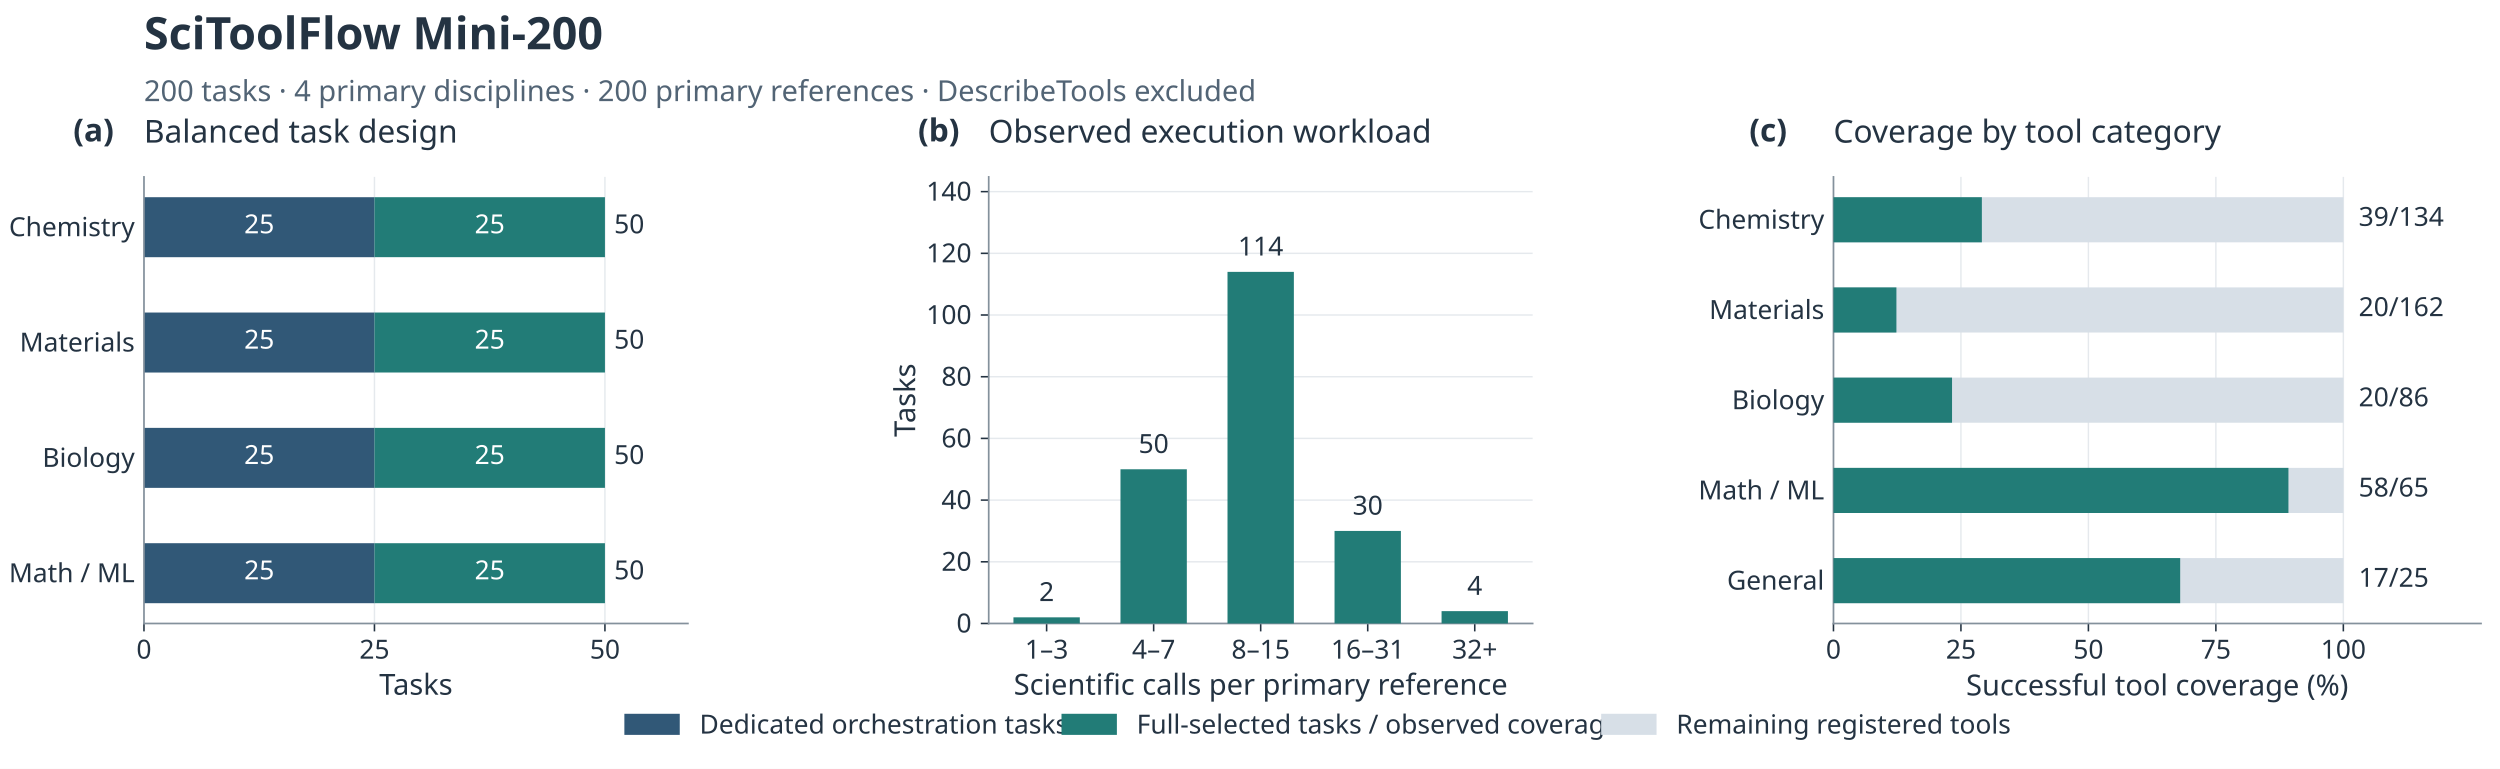
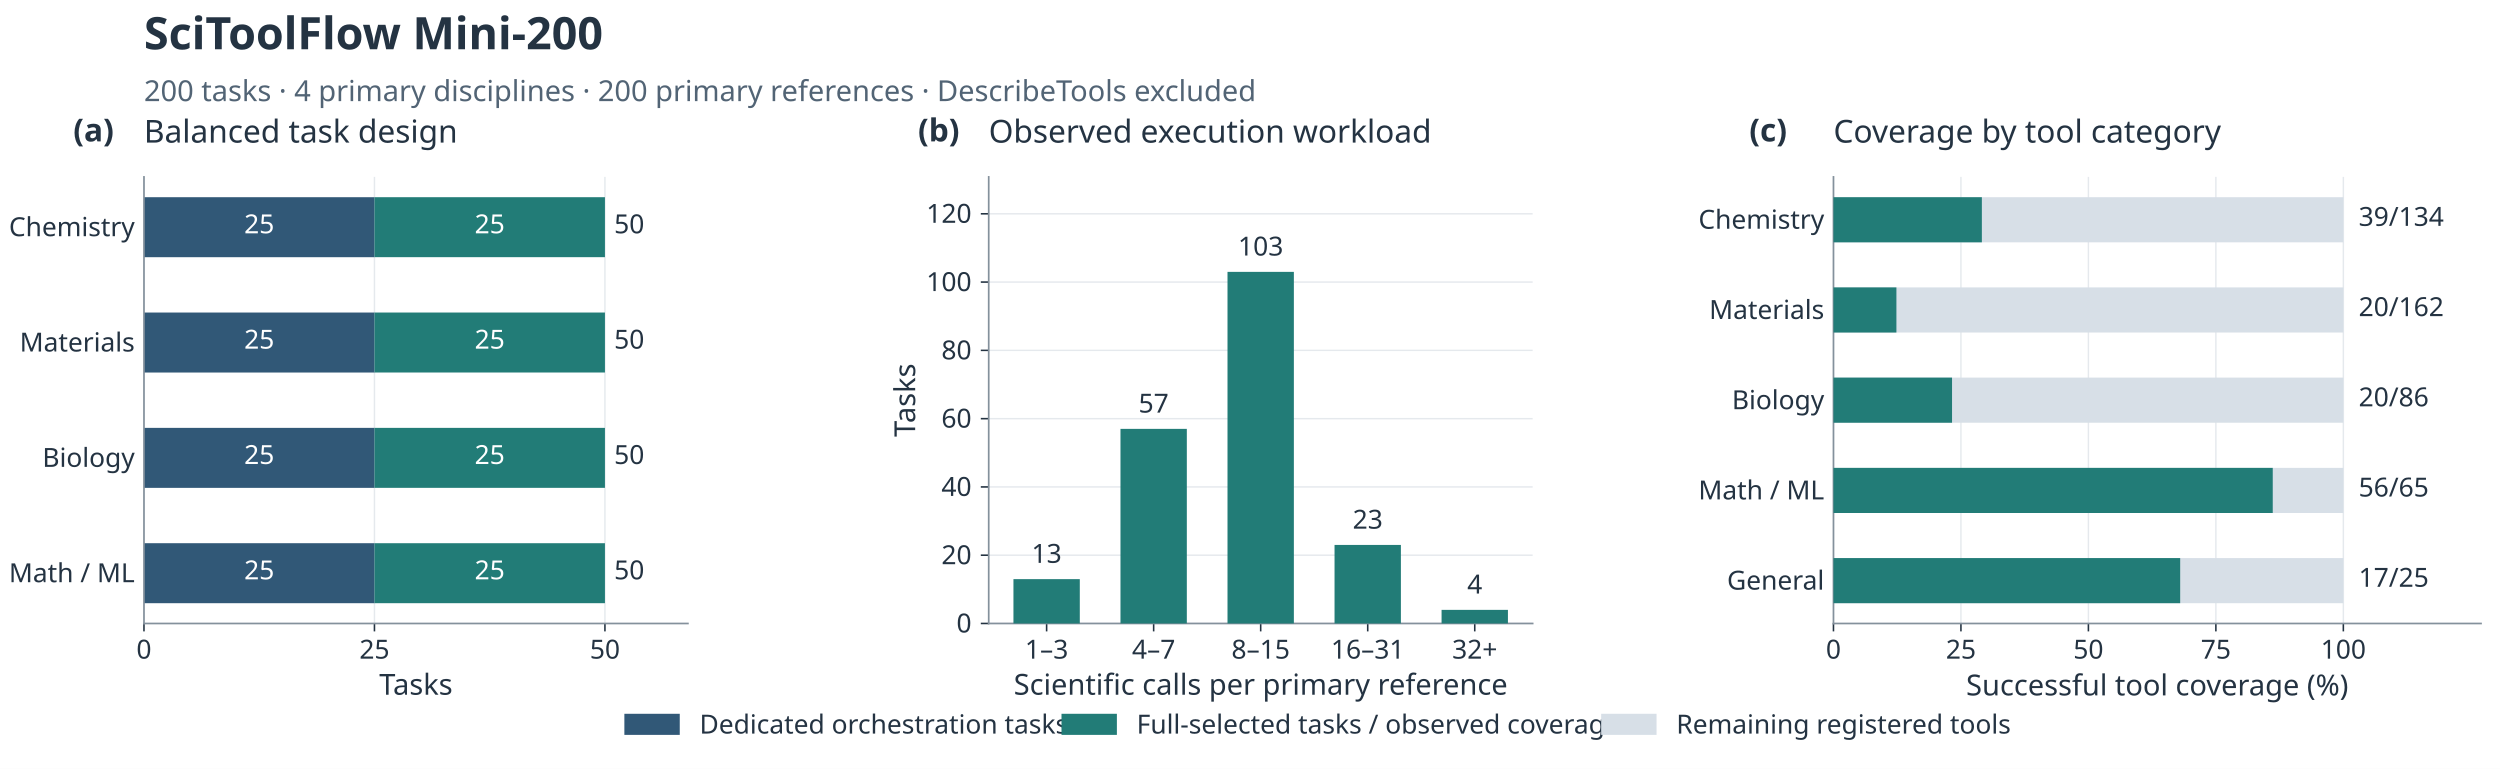
<svg xmlns="http://www.w3.org/2000/svg" xmlns:xlink="http://www.w3.org/1999/xlink" width="947.967pt" height="291.539pt" viewBox="0 0 947.967 291.539" version="1.1">
  <defs>
    <style type="text/css">*{stroke-linejoin: round; stroke-linecap: butt}</style>
  </defs>
  <g id="figure_1">
    <g id="patch_1">
      <path d="M 0 291.539 L 947.967 291.539 L 947.967 0 L 0 0 z " style="fill: #ffffff" />
    </g>
    <g id="axes_1">
      <g id="patch_2">
        <path d="M 54.591 236.419 L 260.846 236.419 L 260.846 67.075 L 54.591 67.075 z " style="fill: #ffffff" />
      </g>
      <g id="matplotlib.axis_1">
        <g id="xtick_1">
          <g id="line2d_1">
            <path d="M 54.591 236.419 L 54.591 67.075 " clip-path="url(#pf8e9a7bc1f)" style="fill: none; stroke: #e5e9ed; stroke-width: 0.55; stroke-linecap: square" />
          </g>
          <g id="line2d_2">
            <defs>
              <path id="maa1cced6ff" d="M 0 0 L 0 3 " style="stroke: #243342; stroke-width: 0.6" />
            </defs>
            <g>
              <use xlink:href="#maa1cced6ff" x="54.591" y="236.419" style="fill: #243342; stroke: #243342; stroke-width: 0.6" />
            </g>
          </g>
          <g id="text_1">
            <text style="fill: #243342; font: 10px 'STIXGeneral'; text-anchor: middle" x="54.591" y="249.749" transform="rotate(-0 54.59063 249.7486)">0</text>
          </g>
        </g>
        <g id="xtick_2">
          <g id="line2d_3">
            <path d="M 141.987 236.419 L 141.987 67.075 " clip-path="url(#pf8e9a7bc1f)" style="fill: none; stroke: #e5e9ed; stroke-width: 0.55; stroke-linecap: square" />
          </g>
          <g id="line2d_4">
            <g>
              <use xlink:href="#maa1cced6ff" x="141.987" y="236.419" style="fill: #243342; stroke: #243342; stroke-width: 0.6" />
            </g>
          </g>
          <g id="text_2">
            <text style="fill: #243342; font: 10px 'STIXGeneral'; text-anchor: middle" x="141.987" y="249.749" transform="rotate(-0 141.9868 249.7486)">25</text>
          </g>
        </g>
        <g id="xtick_3">
          <g id="line2d_5">
            <path d="M 229.383 236.419 L 229.383 67.075 " clip-path="url(#pf8e9a7bc1f)" style="fill: none; stroke: #e5e9ed; stroke-width: 0.55; stroke-linecap: square" />
          </g>
          <g id="line2d_6">
            <g>
              <use xlink:href="#maa1cced6ff" x="229.383" y="236.419" style="fill: #243342; stroke: #243342; stroke-width: 0.6" />
            </g>
          </g>
          <g id="text_3">
            <text style="fill: #243342; font: 10px 'STIXGeneral'; text-anchor: middle" x="229.383" y="249.749" transform="rotate(-0 229.3829 249.7486)">50</text>
          </g>
        </g>
        <g id="text_4">
          <text style="fill: #243342; font: 11px 'STIXGeneral'; text-anchor: middle" x="157.718" y="263.432" transform="rotate(-0 157.7181 263.4316)">Tasks</text>
        </g>
      </g>
      <g id="matplotlib.axis_2">
        <g id="ytick_1">
          <g id="line2d_7" />
          <g id="text_5">
            <text style="fill: #243342; font: 10px 'STIXGeneral'; text-anchor: end" x="51.091" y="89.558" transform="rotate(-0 51.09063 89.55848)">Chemistry</text>
          </g>
        </g>
        <g id="ytick_2">
          <g id="line2d_8" />
          <g id="text_6">
            <text style="fill: #243342; font: 10px 'STIXGeneral'; text-anchor: end" x="51.091" y="133.294" transform="rotate(-0 51.09063 133.294)">Materials</text>
          </g>
        </g>
        <g id="ytick_3">
          <g id="line2d_9" />
          <g id="text_7">
            <text style="fill: #243342; font: 10px 'STIXGeneral'; text-anchor: end" x="51.091" y="177.03" transform="rotate(-0 51.09063 177.0296)">Biology</text>
          </g>
        </g>
        <g id="ytick_4">
          <g id="line2d_10" />
          <g id="text_8">
            <text style="fill: #243342; font: 10px 'STIXGeneral'; text-anchor: end" x="51.091" y="220.765" transform="rotate(-0 51.09063 220.7651)">Math / ML</text>
          </g>
        </g>
      </g>
      <g id="patch_3">
        <path d="M 54.591 74.772 L 141.987 74.772 L 141.987 97.515 L 54.591 97.515 z " clip-path="url(#pf8e9a7bc1f)" style="fill: #315877" />
      </g>
      <g id="patch_4">
        <path d="M 54.591 118.508 L 141.987 118.508 L 141.987 141.25 L 54.591 141.25 z " clip-path="url(#pf8e9a7bc1f)" style="fill: #315877" />
      </g>
      <g id="patch_5">
        <path d="M 54.591 162.243 L 141.987 162.243 L 141.987 184.986 L 54.591 184.986 z " clip-path="url(#pf8e9a7bc1f)" style="fill: #315877" />
      </g>
      <g id="patch_6">
        <path d="M 54.591 205.979 L 141.987 205.979 L 141.987 228.721 L 54.591 228.721 z " clip-path="url(#pf8e9a7bc1f)" style="fill: #315877" />
      </g>
      <g id="patch_7">
        <path d="M 141.987 74.772 L 229.383 74.772 L 229.383 97.515 L 141.987 97.515 z " clip-path="url(#pf8e9a7bc1f)" style="fill: #227c77" />
      </g>
      <g id="patch_8">
        <path d="M 141.987 118.508 L 229.383 118.508 L 229.383 141.25 L 141.987 141.25 z " clip-path="url(#pf8e9a7bc1f)" style="fill: #227c77" />
      </g>
      <g id="patch_9">
        <path d="M 141.987 162.243 L 229.383 162.243 L 229.383 184.986 L 141.987 184.986 z " clip-path="url(#pf8e9a7bc1f)" style="fill: #227c77" />
      </g>
      <g id="patch_10">
        <path d="M 141.987 205.979 L 229.383 205.979 L 229.383 228.721 L 141.987 228.721 z " clip-path="url(#pf8e9a7bc1f)" style="fill: #227c77" />
      </g>
      <g id="patch_11">
        <path d="M 54.591 236.419 L 54.591 67.075 " style="fill: none; stroke: #84919c; stroke-width: 0.65; stroke-linejoin: miter; stroke-linecap: square" />
      </g>
      <g id="patch_12">
        <path d="M 54.591 236.419 L 260.846 236.419 " style="fill: none; stroke: #84919c; stroke-width: 0.65; stroke-linejoin: miter; stroke-linecap: square" />
      </g>
      <g id="text_9">
        <text style="fill: #ffffff; font: 10px 'STIXGeneral'; text-anchor: middle" x="98.289" y="88.473" transform="rotate(-0 98.28871 88.47332)">25</text>
      </g>
      <g id="text_10">
        <text style="fill: #ffffff; font: 10px 'STIXGeneral'; text-anchor: middle" x="185.685" y="88.473" transform="rotate(-0 185.6849 88.47332)">25</text>
      </g>
      <g id="text_11">
        <text style="fill: #243342; font: 10px 'STIXGeneral'; text-anchor: start" x="232.879" y="88.473" transform="rotate(-0 232.8788 88.47332)">50</text>
      </g>
      <g id="text_12">
        <text style="fill: #ffffff; font: 10px 'STIXGeneral'; text-anchor: middle" x="98.289" y="132.209" transform="rotate(-0 98.28871 132.2089)">25</text>
      </g>
      <g id="text_13">
        <text style="fill: #ffffff; font: 10px 'STIXGeneral'; text-anchor: middle" x="185.685" y="132.209" transform="rotate(-0 185.6849 132.2089)">25</text>
      </g>
      <g id="text_14">
        <text style="fill: #243342; font: 10px 'STIXGeneral'; text-anchor: start" x="232.879" y="132.209" transform="rotate(-0 232.8788 132.2089)">50</text>
      </g>
      <g id="text_15">
        <text style="fill: #ffffff; font: 10px 'STIXGeneral'; text-anchor: middle" x="98.289" y="175.944" transform="rotate(-0 98.28871 175.9444)">25</text>
      </g>
      <g id="text_16">
        <text style="fill: #ffffff; font: 10px 'STIXGeneral'; text-anchor: middle" x="185.685" y="175.944" transform="rotate(-0 185.6849 175.9444)">25</text>
      </g>
      <g id="text_17">
        <text style="fill: #243342; font: 10px 'STIXGeneral'; text-anchor: start" x="232.879" y="175.944" transform="rotate(-0 232.8788 175.9444)">50</text>
      </g>
      <g id="text_18">
        <text style="fill: #ffffff; font: 10px 'STIXGeneral'; text-anchor: middle" x="98.289" y="219.68" transform="rotate(-0 98.28871 219.6799)">25</text>
      </g>
      <g id="text_19">
        <text style="fill: #ffffff; font: 10px 'STIXGeneral'; text-anchor: middle" x="185.685" y="219.68" transform="rotate(-0 185.6849 219.6799)">25</text>
      </g>
      <g id="text_20">
        <text style="fill: #243342; font: 10px 'STIXGeneral'; text-anchor: start" x="232.879" y="219.68" transform="rotate(-0 232.8788 219.6799)">50</text>
      </g>
      <g id="text_21">
        <text style="fill: #243342; font: 700 12px 'STIXGeneral'; text-anchor: start" x="27.777" y="53.608" transform="rotate(-0 27.77748 53.60758)">(a)</text>
      </g>
      <g id="text_22">
        <text style="fill: #243342; font: 12px 'STIXGeneral'; text-anchor: start" x="54.591" y="54.075" transform="rotate(-0 54.59063 54.07494)">Balanced task design</text>
      </g>
    </g>
    <g id="axes_2">
      <g id="patch_13">
        <path d="M 374.908 236.419 L 581.163 236.419 L 581.163 67.075 L 374.908 67.075 z " style="fill: #ffffff" />
      </g>
      <g id="matplotlib.axis_3">
        <g id="xtick_4">
          <g id="line2d_11">
            <g>
              <use xlink:href="#maa1cced6ff" x="396.865" y="236.419" style="fill: #243342; stroke: #243342; stroke-width: 0.6" />
            </g>
          </g>
          <g id="text_23">
            <text style="fill: #243342; font: 10px 'STIXGeneral'; text-anchor: middle" x="396.865" y="249.749" transform="rotate(-0 396.8645 249.7486)">1–3</text>
          </g>
        </g>
        <g id="xtick_5">
          <g id="line2d_12">
            <g>
              <use xlink:href="#maa1cced6ff" x="437.45" y="236.419" style="fill: #243342; stroke: #243342; stroke-width: 0.6" />
            </g>
          </g>
          <g id="text_24">
            <text style="fill: #243342; font: 10px 'STIXGeneral'; text-anchor: middle" x="437.45" y="249.749" transform="rotate(-0 437.4499 249.7486)">4–7</text>
          </g>
        </g>
        <g id="xtick_6">
          <g id="line2d_13">
            <g>
              <use xlink:href="#maa1cced6ff" x="478.035" y="236.419" style="fill: #243342; stroke: #243342; stroke-width: 0.6" />
            </g>
          </g>
          <g id="text_25">
            <text style="fill: #243342; font: 10px 'STIXGeneral'; text-anchor: middle" x="478.035" y="249.749" transform="rotate(-0 478.0353 249.7486)">8–15</text>
          </g>
        </g>
        <g id="xtick_7">
          <g id="line2d_14">
            <g>
              <use xlink:href="#maa1cced6ff" x="518.621" y="236.419" style="fill: #243342; stroke: #243342; stroke-width: 0.6" />
            </g>
          </g>
          <g id="text_26">
            <text style="fill: #243342; font: 10px 'STIXGeneral'; text-anchor: middle" x="518.621" y="249.749" transform="rotate(-0 518.6207 249.7486)">16–31</text>
          </g>
        </g>
        <g id="xtick_8">
          <g id="line2d_15">
            <g>
              <use xlink:href="#maa1cced6ff" x="559.206" y="236.419" style="fill: #243342; stroke: #243342; stroke-width: 0.6" />
            </g>
          </g>
          <g id="text_27">
            <text style="fill: #243342; font: 10px 'STIXGeneral'; text-anchor: middle" x="559.206" y="249.749" transform="rotate(-0 559.2061 249.7486)">32+</text>
          </g>
        </g>
        <g id="text_28">
          <text style="fill: #243342; font: 11px 'STIXGeneral'; text-anchor: middle" x="478.035" y="263.432" transform="rotate(-0 478.0353 263.4316)">Scientific calls per primary reference</text>
        </g>
      </g>
      <g id="matplotlib.axis_4">
        <g id="ytick_5">
          <g id="line2d_16">
            <path d="M 374.908 236.419 L 581.163 236.419 " clip-path="url(#pe1d15a975b)" style="fill: none; stroke: #e5e9ed; stroke-width: 0.55; stroke-linecap: square" />
          </g>
          <g id="line2d_17">
            <defs>
              <path id="m347c99c4ff" d="M 0 0 L -3 0 " style="stroke: #243342; stroke-width: 0.6" />
            </defs>
            <g>
              <use xlink:href="#m347c99c4ff" x="374.908" y="236.419" style="fill: #243342; stroke: #243342; stroke-width: 0.6" />
            </g>
          </g>
          <g id="text_29">
            <text style="fill: #243342; font: 10px 'STIXGeneral'; text-anchor: end" x="368.408" y="239.834" transform="rotate(-0 368.4078 239.8338)">0</text>
          </g>
        </g>
        <g id="ytick_6">
          <g id="line2d_18">
-             <path d="M 374.908 213.026 L 581.163 213.026 " clip-path="url(#pe1d15a975b)" style="fill: none; stroke: #e5e9ed; stroke-width: 0.55; stroke-linecap: square" />
+             <path d="M 374.908 210.527 L 581.163 210.527 " clip-path="url(#pe1d15a975b)" style="fill: none; stroke: #e5e9ed; stroke-width: 0.55; stroke-linecap: square" />
          </g>
          <g id="line2d_19">
            <g>
-               <use xlink:href="#m347c99c4ff" x="374.908" y="213.026" style="fill: #243342; stroke: #243342; stroke-width: 0.6" />
+               <use xlink:href="#m347c99c4ff" x="374.908" y="210.527" style="fill: #243342; stroke: #243342; stroke-width: 0.6" />
            </g>
          </g>
          <g id="text_30">
-             <text style="fill: #243342; font: 10px 'STIXGeneral'; text-anchor: end" x="368.408" y="216.44" transform="rotate(-0 368.4078 216.4405)">20</text>
+             <text style="fill: #243342; font: 10px 'STIXGeneral'; text-anchor: end" x="368.408" y="213.942" transform="rotate(-0 368.4078 213.9422)">20</text>
          </g>
        </g>
        <g id="ytick_7">
          <g id="line2d_20">
-             <path d="M 374.908 189.632 L 581.163 189.632 " clip-path="url(#pe1d15a975b)" style="fill: none; stroke: #e5e9ed; stroke-width: 0.55; stroke-linecap: square" />
+             <path d="M 374.908 184.636 L 581.163 184.636 " clip-path="url(#pe1d15a975b)" style="fill: none; stroke: #e5e9ed; stroke-width: 0.55; stroke-linecap: square" />
          </g>
          <g id="line2d_21">
            <g>
-               <use xlink:href="#m347c99c4ff" x="374.908" y="189.632" style="fill: #243342; stroke: #243342; stroke-width: 0.6" />
+               <use xlink:href="#m347c99c4ff" x="374.908" y="184.636" style="fill: #243342; stroke: #243342; stroke-width: 0.6" />
            </g>
          </g>
          <g id="text_31">
-             <text style="fill: #243342; font: 10px 'STIXGeneral'; text-anchor: end" x="368.408" y="193.047" transform="rotate(-0 368.4078 193.0472)">40</text>
+             <text style="fill: #243342; font: 10px 'STIXGeneral'; text-anchor: end" x="368.408" y="188.051" transform="rotate(-0 368.4078 188.0506)">40</text>
          </g>
        </g>
        <g id="ytick_8">
          <g id="line2d_22">
-             <path d="M 374.908 166.239 L 581.163 166.239 " clip-path="url(#pe1d15a975b)" style="fill: none; stroke: #e5e9ed; stroke-width: 0.55; stroke-linecap: square" />
+             <path d="M 374.908 158.744 L 581.163 158.744 " clip-path="url(#pe1d15a975b)" style="fill: none; stroke: #e5e9ed; stroke-width: 0.55; stroke-linecap: square" />
          </g>
          <g id="line2d_23">
            <g>
-               <use xlink:href="#m347c99c4ff" x="374.908" y="166.239" style="fill: #243342; stroke: #243342; stroke-width: 0.6" />
+               <use xlink:href="#m347c99c4ff" x="374.908" y="158.744" style="fill: #243342; stroke: #243342; stroke-width: 0.6" />
            </g>
          </g>
          <g id="text_32">
-             <text style="fill: #243342; font: 10px 'STIXGeneral'; text-anchor: end" x="368.408" y="169.654" transform="rotate(-0 368.4078 169.6539)">60</text>
+             <text style="fill: #243342; font: 10px 'STIXGeneral'; text-anchor: end" x="368.408" y="162.159" transform="rotate(-0 368.4078 162.159)">60</text>
          </g>
        </g>
        <g id="ytick_9">
          <g id="line2d_24">
-             <path d="M 374.908 142.846 L 581.163 142.846 " clip-path="url(#pe1d15a975b)" style="fill: none; stroke: #e5e9ed; stroke-width: 0.55; stroke-linecap: square" />
+             <path d="M 374.908 132.853 L 581.163 132.853 " clip-path="url(#pe1d15a975b)" style="fill: none; stroke: #e5e9ed; stroke-width: 0.55; stroke-linecap: square" />
          </g>
          <g id="line2d_25">
            <g>
-               <use xlink:href="#m347c99c4ff" x="374.908" y="142.846" style="fill: #243342; stroke: #243342; stroke-width: 0.6" />
+               <use xlink:href="#m347c99c4ff" x="374.908" y="132.853" style="fill: #243342; stroke: #243342; stroke-width: 0.6" />
            </g>
          </g>
          <g id="text_33">
-             <text style="fill: #243342; font: 10px 'STIXGeneral'; text-anchor: end" x="368.408" y="146.261" transform="rotate(-0 368.4078 146.2606)">80</text>
+             <text style="fill: #243342; font: 10px 'STIXGeneral'; text-anchor: end" x="368.408" y="136.267" transform="rotate(-0 368.4078 136.2674)">80</text>
          </g>
        </g>
        <g id="ytick_10">
          <g id="line2d_26">
-             <path d="M 374.908 119.453 L 581.163 119.453 " clip-path="url(#pe1d15a975b)" style="fill: none; stroke: #e5e9ed; stroke-width: 0.55; stroke-linecap: square" />
+             <path d="M 374.908 106.961 L 581.163 106.961 " clip-path="url(#pe1d15a975b)" style="fill: none; stroke: #e5e9ed; stroke-width: 0.55; stroke-linecap: square" />
          </g>
          <g id="line2d_27">
            <g>
-               <use xlink:href="#m347c99c4ff" x="374.908" y="119.453" style="fill: #243342; stroke: #243342; stroke-width: 0.6" />
+               <use xlink:href="#m347c99c4ff" x="374.908" y="106.961" style="fill: #243342; stroke: #243342; stroke-width: 0.6" />
            </g>
          </g>
          <g id="text_34">
-             <text style="fill: #243342; font: 10px 'STIXGeneral'; text-anchor: end" x="368.408" y="122.867" transform="rotate(-0 368.4078 122.8673)">100</text>
+             <text style="fill: #243342; font: 10px 'STIXGeneral'; text-anchor: end" x="368.408" y="110.376" transform="rotate(-0 368.4078 110.3758)">100</text>
          </g>
        </g>
        <g id="ytick_11">
          <g id="line2d_28">
-             <path d="M 374.908 96.059 L 581.163 96.059 " clip-path="url(#pe1d15a975b)" style="fill: none; stroke: #e5e9ed; stroke-width: 0.55; stroke-linecap: square" />
+             <path d="M 374.908 81.069 L 581.163 81.069 " clip-path="url(#pe1d15a975b)" style="fill: none; stroke: #e5e9ed; stroke-width: 0.55; stroke-linecap: square" />
          </g>
          <g id="line2d_29">
            <g>
-               <use xlink:href="#m347c99c4ff" x="374.908" y="96.059" style="fill: #243342; stroke: #243342; stroke-width: 0.6" />
+               <use xlink:href="#m347c99c4ff" x="374.908" y="81.069" style="fill: #243342; stroke: #243342; stroke-width: 0.6" />
            </g>
          </g>
          <g id="text_35">
-             <text style="fill: #243342; font: 10px 'STIXGeneral'; text-anchor: end" x="368.408" y="99.474" transform="rotate(-0 368.4078 99.47406)">120</text>
-           </g>
-         </g>
-         <g id="ytick_12">
-           <g id="line2d_30">
-             <path d="M 374.908 72.666 L 581.163 72.666 " clip-path="url(#pe1d15a975b)" style="fill: none; stroke: #e5e9ed; stroke-width: 0.55; stroke-linecap: square" />
-           </g>
-           <g id="line2d_31">
-             <g>
-               <use xlink:href="#m347c99c4ff" x="374.908" y="72.666" style="fill: #243342; stroke: #243342; stroke-width: 0.6" />
-             </g>
-           </g>
-           <g id="text_36">
-             <text style="fill: #243342; font: 10px 'STIXGeneral'; text-anchor: end" x="368.408" y="76.081" transform="rotate(-0 368.4078 76.08078)">140</text>
-           </g>
-         </g>
-         <g id="text_37">
+             <text style="fill: #243342; font: 10px 'STIXGeneral'; text-anchor: end" x="368.408" y="84.484" transform="rotate(-0 368.4078 84.48419)">120</text>
+           </g>
+         </g>
+         <g id="text_36">
          <text style="fill: #243342; font: 11px 'STIXGeneral'; text-anchor: middle" x="347.02" y="151.747" transform="rotate(-90 347.0205 151.7469)">Tasks</text>
        </g>
      </g>
      <g id="patch_14">
        <path d="M 374.908 236.419 L 374.908 67.075 " style="fill: none; stroke: #84919c; stroke-width: 0.65; stroke-linejoin: miter; stroke-linecap: square" />
      </g>
      <g id="patch_15">
        <path d="M 374.908 236.419 L 581.163 236.419 " style="fill: none; stroke: #84919c; stroke-width: 0.65; stroke-linejoin: miter; stroke-linecap: square" />
      </g>
      <g id="patch_16">
-         <path d="M 384.283 236.419 L 409.446 236.419 L 409.446 234.08 L 384.283 234.08 z " clip-path="url(#pe1d15a975b)" style="fill: #227c77" />
+         <path d="M 384.283 236.419 L 409.446 236.419 L 409.446 219.589 L 384.283 219.589 z " clip-path="url(#pe1d15a975b)" style="fill: #227c77" />
      </g>
      <g id="patch_17">
-         <path d="M 424.868 236.419 L 450.031 236.419 L 450.031 177.936 L 424.868 177.936 z " clip-path="url(#pe1d15a975b)" style="fill: #227c77" />
+         <path d="M 424.868 236.419 L 450.031 236.419 L 450.031 162.628 L 424.868 162.628 z " clip-path="url(#pe1d15a975b)" style="fill: #227c77" />
      </g>
      <g id="patch_18">
        <path d="M 465.454 236.419 L 490.617 236.419 L 490.617 103.077 L 465.454 103.077 z " clip-path="url(#pe1d15a975b)" style="fill: #227c77" />
      </g>
      <g id="patch_19">
-         <path d="M 506.039 236.419 L 531.202 236.419 L 531.202 201.329 L 506.039 201.329 z " clip-path="url(#pe1d15a975b)" style="fill: #227c77" />
+         <path d="M 506.039 236.419 L 531.202 236.419 L 531.202 206.644 L 506.039 206.644 z " clip-path="url(#pe1d15a975b)" style="fill: #227c77" />
      </g>
      <g id="patch_20">
-         <path d="M 546.625 236.419 L 571.788 236.419 L 571.788 231.74 L 546.625 231.74 z " clip-path="url(#pe1d15a975b)" style="fill: #227c77" />
+         <path d="M 546.625 236.419 L 571.788 236.419 L 571.788 231.241 L 546.625 231.241 z " clip-path="url(#pe1d15a975b)" style="fill: #227c77" />
+       </g>
+       <g id="text_37">
+         <text style="fill: #243342; font: 10px 'STIXGeneral'; text-anchor: middle" x="396.865" y="213.419" transform="rotate(-0 396.8645 213.4191)">13</text>
      </g>
      <g id="text_38">
-         <text style="fill: #243342; font: 10px 'STIXGeneral'; text-anchor: middle" x="396.865" y="227.909" transform="rotate(-0 396.8645 227.9093)">2</text>
+         <text style="fill: #243342; font: 10px 'STIXGeneral'; text-anchor: middle" x="437.45" y="156.458" transform="rotate(-0 437.4499 156.4576)">57</text>
      </g>
      <g id="text_39">
-         <text style="fill: #243342; font: 10px 'STIXGeneral'; text-anchor: middle" x="437.45" y="171.765" transform="rotate(-0 437.4499 171.7654)">50</text>
+         <text style="fill: #243342; font: 10px 'STIXGeneral'; text-anchor: middle" x="478.035" y="96.907" transform="rotate(-0 478.0353 96.90689)">103</text>
      </g>
      <g id="text_40">
-         <text style="fill: #243342; font: 10px 'STIXGeneral'; text-anchor: middle" x="478.035" y="96.907" transform="rotate(-0 478.0353 96.90689)">114</text>
+         <text style="fill: #243342; font: 10px 'STIXGeneral'; text-anchor: middle" x="518.621" y="200.473" transform="rotate(-0 518.6207 200.4733)">23</text>
      </g>
      <g id="text_41">
-         <text style="fill: #243342; font: 10px 'STIXGeneral'; text-anchor: middle" x="518.621" y="195.159" transform="rotate(-0 518.6207 195.1587)">30</text>
+         <text style="fill: #243342; font: 10px 'STIXGeneral'; text-anchor: middle" x="559.206" y="225.07" transform="rotate(-0 559.2061 225.0703)">4</text>
      </g>
      <g id="text_42">
-         <text style="fill: #243342; font: 10px 'STIXGeneral'; text-anchor: middle" x="559.206" y="225.57" transform="rotate(-0 559.2061 225.57)">4</text>
+         <text style="fill: #243342; font: 700 12px 'STIXGeneral'; text-anchor: start" x="348.095" y="53.608" transform="rotate(-0 348.0947 53.60758)">(b)</text>
      </g>
      <g id="text_43">
-         <text style="fill: #243342; font: 700 12px 'STIXGeneral'; text-anchor: start" x="348.095" y="53.608" transform="rotate(-0 348.0947 53.60758)">(b)</text>
-       </g>
-       <g id="text_44">
        <text style="fill: #243342; font: 12px 'STIXGeneral'; text-anchor: start" x="374.908" y="54.075" transform="rotate(-0 374.9078 54.07494)">Observed execution workload</text>
      </g>
    </g>
    <g id="axes_3">
      <g id="patch_21">
        <path d="M 695.225 236.419 L 940.767 236.419 L 940.767 67.075 L 695.225 67.075 z " style="fill: #ffffff" />
      </g>
      <g id="matplotlib.axis_5">
        <g id="xtick_9">
+           <g id="line2d_30">
+             <path d="M 695.225 236.419 L 695.225 67.075 " clip-path="url(#pd28a537b67)" style="fill: none; stroke: #e5e9ed; stroke-width: 0.55; stroke-linecap: square" />
+           </g>
+           <g id="line2d_31">
+             <g>
+               <use xlink:href="#maa1cced6ff" x="695.225" y="236.419" style="fill: #243342; stroke: #243342; stroke-width: 0.6" />
+             </g>
+           </g>
+           <g id="text_44">
+             <text style="fill: #243342; font: 10px 'STIXGeneral'; text-anchor: middle" x="695.225" y="249.749" transform="rotate(-0 695.225 249.7486)">0</text>
+           </g>
+         </g>
+         <g id="xtick_10">
          <g id="line2d_32">
-             <path d="M 695.225 236.419 L 695.225 67.075 " clip-path="url(#pd28a537b67)" style="fill: none; stroke: #e5e9ed; stroke-width: 0.55; stroke-linecap: square" />
+             <path d="M 743.56 236.419 L 743.56 67.075 " clip-path="url(#pd28a537b67)" style="fill: none; stroke: #e5e9ed; stroke-width: 0.55; stroke-linecap: square" />
          </g>
          <g id="line2d_33">
            <g>
-               <use xlink:href="#maa1cced6ff" x="695.225" y="236.419" style="fill: #243342; stroke: #243342; stroke-width: 0.6" />
+               <use xlink:href="#maa1cced6ff" x="743.56" y="236.419" style="fill: #243342; stroke: #243342; stroke-width: 0.6" />
            </g>
          </g>
          <g id="text_45">
-             <text style="fill: #243342; font: 10px 'STIXGeneral'; text-anchor: middle" x="695.225" y="249.749" transform="rotate(-0 695.225 249.7486)">0</text>
-           </g>
-         </g>
-         <g id="xtick_10">
+             <text style="fill: #243342; font: 10px 'STIXGeneral'; text-anchor: middle" x="743.56" y="249.749" transform="rotate(-0 743.56 249.7486)">25</text>
+           </g>
+         </g>
+         <g id="xtick_11">
          <g id="line2d_34">
-             <path d="M 743.56 236.419 L 743.56 67.075 " clip-path="url(#pd28a537b67)" style="fill: none; stroke: #e5e9ed; stroke-width: 0.55; stroke-linecap: square" />
+             <path d="M 791.895 236.419 L 791.895 67.075 " clip-path="url(#pd28a537b67)" style="fill: none; stroke: #e5e9ed; stroke-width: 0.55; stroke-linecap: square" />
          </g>
          <g id="line2d_35">
            <g>
-               <use xlink:href="#maa1cced6ff" x="743.56" y="236.419" style="fill: #243342; stroke: #243342; stroke-width: 0.6" />
+               <use xlink:href="#maa1cced6ff" x="791.895" y="236.419" style="fill: #243342; stroke: #243342; stroke-width: 0.6" />
            </g>
          </g>
          <g id="text_46">
-             <text style="fill: #243342; font: 10px 'STIXGeneral'; text-anchor: middle" x="743.56" y="249.749" transform="rotate(-0 743.56 249.7486)">25</text>
-           </g>
-         </g>
-         <g id="xtick_11">
+             <text style="fill: #243342; font: 10px 'STIXGeneral'; text-anchor: middle" x="791.895" y="249.749" transform="rotate(-0 791.8949 249.7486)">50</text>
+           </g>
+         </g>
+         <g id="xtick_12">
          <g id="line2d_36">
-             <path d="M 791.895 236.419 L 791.895 67.075 " clip-path="url(#pd28a537b67)" style="fill: none; stroke: #e5e9ed; stroke-width: 0.55; stroke-linecap: square" />
+             <path d="M 840.23 236.419 L 840.23 67.075 " clip-path="url(#pd28a537b67)" style="fill: none; stroke: #e5e9ed; stroke-width: 0.55; stroke-linecap: square" />
          </g>
          <g id="line2d_37">
            <g>
-               <use xlink:href="#maa1cced6ff" x="791.895" y="236.419" style="fill: #243342; stroke: #243342; stroke-width: 0.6" />
+               <use xlink:href="#maa1cced6ff" x="840.23" y="236.419" style="fill: #243342; stroke: #243342; stroke-width: 0.6" />
            </g>
          </g>
          <g id="text_47">
-             <text style="fill: #243342; font: 10px 'STIXGeneral'; text-anchor: middle" x="791.895" y="249.749" transform="rotate(-0 791.8949 249.7486)">50</text>
-           </g>
-         </g>
-         <g id="xtick_12">
+             <text style="fill: #243342; font: 10px 'STIXGeneral'; text-anchor: middle" x="840.23" y="249.749" transform="rotate(-0 840.2299 249.7486)">75</text>
+           </g>
+         </g>
+         <g id="xtick_13">
          <g id="line2d_38">
-             <path d="M 840.23 236.419 L 840.23 67.075 " clip-path="url(#pd28a537b67)" style="fill: none; stroke: #e5e9ed; stroke-width: 0.55; stroke-linecap: square" />
+             <path d="M 888.565 236.419 L 888.565 67.075 " clip-path="url(#pd28a537b67)" style="fill: none; stroke: #e5e9ed; stroke-width: 0.55; stroke-linecap: square" />
          </g>
          <g id="line2d_39">
            <g>
-               <use xlink:href="#maa1cced6ff" x="840.23" y="236.419" style="fill: #243342; stroke: #243342; stroke-width: 0.6" />
+               <use xlink:href="#maa1cced6ff" x="888.565" y="236.419" style="fill: #243342; stroke: #243342; stroke-width: 0.6" />
            </g>
          </g>
          <g id="text_48">
-             <text style="fill: #243342; font: 10px 'STIXGeneral'; text-anchor: middle" x="840.23" y="249.749" transform="rotate(-0 840.2299 249.7486)">75</text>
-           </g>
-         </g>
-         <g id="xtick_13">
-           <g id="line2d_40">
-             <path d="M 888.565 236.419 L 888.565 67.075 " clip-path="url(#pd28a537b67)" style="fill: none; stroke: #e5e9ed; stroke-width: 0.55; stroke-linecap: square" />
-           </g>
-           <g id="line2d_41">
-             <g>
-               <use xlink:href="#maa1cced6ff" x="888.565" y="236.419" style="fill: #243342; stroke: #243342; stroke-width: 0.6" />
-             </g>
-           </g>
-           <g id="text_49">
            <text style="fill: #243342; font: 10px 'STIXGeneral'; text-anchor: middle" x="888.565" y="249.749" transform="rotate(-0 888.5649 249.7486)">100</text>
          </g>
        </g>
-         <g id="text_50">
+         <g id="text_49">
          <text style="fill: #243342; font: 11px 'STIXGeneral'; text-anchor: middle" x="817.996" y="263.684" transform="rotate(-0 817.9958 263.6843)">Successful tool coverage (%)</text>
        </g>
      </g>
      <g id="matplotlib.axis_6">
+         <g id="ytick_12">
+           <g id="line2d_40" />
+           <g id="text_50">
+             <text style="fill: #243342; font: 10px 'STIXGeneral'; text-anchor: end" x="691.725" y="86.74" transform="rotate(-0 691.725 86.73996)">Chemistry</text>
+           </g>
+         </g>
        <g id="ytick_13">
+           <g id="line2d_41" />
+           <g id="text_51">
+             <text style="fill: #243342; font: 10px 'STIXGeneral'; text-anchor: end" x="691.725" y="120.951" transform="rotate(-0 691.725 120.9509)">Materials</text>
+           </g>
+         </g>
+         <g id="ytick_14">
          <g id="line2d_42" />
-           <g id="text_51">
-             <text style="fill: #243342; font: 10px 'STIXGeneral'; text-anchor: end" x="691.725" y="86.74" transform="rotate(-0 691.725 86.73996)">Chemistry</text>
-           </g>
-         </g>
-         <g id="ytick_14">
+           <g id="text_52">
+             <text style="fill: #243342; font: 10px 'STIXGeneral'; text-anchor: end" x="691.725" y="155.162" transform="rotate(-0 691.725 155.1618)">Biology</text>
+           </g>
+         </g>
+         <g id="ytick_15">
          <g id="line2d_43" />
-           <g id="text_52">
-             <text style="fill: #243342; font: 10px 'STIXGeneral'; text-anchor: end" x="691.725" y="120.951" transform="rotate(-0 691.725 120.9509)">Materials</text>
-           </g>
-         </g>
-         <g id="ytick_15">
+           <g id="text_53">
+             <text style="fill: #243342; font: 10px 'STIXGeneral'; text-anchor: end" x="691.725" y="189.373" transform="rotate(-0 691.725 189.3727)">Math / ML</text>
+           </g>
+         </g>
+         <g id="ytick_16">
          <g id="line2d_44" />
-           <g id="text_53">
-             <text style="fill: #243342; font: 10px 'STIXGeneral'; text-anchor: end" x="691.725" y="155.162" transform="rotate(-0 691.725 155.1618)">Biology</text>
-           </g>
-         </g>
-         <g id="ytick_16">
-           <g id="line2d_45" />
          <g id="text_54">
-             <text style="fill: #243342; font: 10px 'STIXGeneral'; text-anchor: end" x="691.725" y="189.373" transform="rotate(-0 691.725 189.3727)">Math / ML</text>
-           </g>
-         </g>
-         <g id="ytick_17">
-           <g id="line2d_46" />
-           <g id="text_55">
            <text style="fill: #243342; font: 10px 'STIXGeneral'; text-anchor: end" x="691.725" y="223.584" transform="rotate(-0 691.725 223.5836)">General</text>
          </g>
        </g>
      </g>
      <g id="patch_22">
        <path d="M 695.225 74.772 L 888.565 74.772 L 888.565 91.878 L 695.225 91.878 z " clip-path="url(#pd28a537b67)" style="fill: #d7dfe7" />
      </g>
      <g id="patch_23">
        <path d="M 695.225 108.983 L 888.565 108.983 L 888.565 126.089 L 695.225 126.089 z " clip-path="url(#pd28a537b67)" style="fill: #d7dfe7" />
      </g>
      <g id="patch_24">
        <path d="M 695.225 143.194 L 888.565 143.194 L 888.565 160.3 L 695.225 160.3 z " clip-path="url(#pd28a537b67)" style="fill: #d7dfe7" />
      </g>
      <g id="patch_25">
        <path d="M 695.225 177.405 L 888.565 177.405 L 888.565 194.511 L 695.225 194.511 z " clip-path="url(#pd28a537b67)" style="fill: #d7dfe7" />
      </g>
      <g id="patch_26">
        <path d="M 695.225 211.616 L 888.565 211.616 L 888.565 228.721 L 695.225 228.721 z " clip-path="url(#pd28a537b67)" style="fill: #d7dfe7" />
      </g>
      <g id="patch_27">
        <path d="M 695.225 236.419 L 695.225 67.075 " style="fill: none; stroke: #84919c; stroke-width: 0.65; stroke-linejoin: miter; stroke-linecap: square" />
      </g>
      <g id="patch_28">
        <path d="M 695.225 236.419 L 940.767 236.419 " style="fill: none; stroke: #84919c; stroke-width: 0.65; stroke-linejoin: miter; stroke-linecap: square" />
      </g>
      <g id="patch_29">
        <path d="M 695.225 74.772 L 751.496 74.772 L 751.496 91.878 L 695.225 91.878 z " clip-path="url(#pd28a537b67)" style="fill: #227c77" />
      </g>
-       <g id="text_56">
+       <g id="text_55">
        <text style="fill: #243342; font: 10px 'STIXGeneral'; text-anchor: start" x="894.365" y="85.655" transform="rotate(-0 894.3651 85.65481)">39/134</text>
      </g>
      <g id="patch_30">
        <path d="M 695.225 108.983 L 719.094 108.983 L 719.094 126.089 L 695.225 126.089 z " clip-path="url(#pd28a537b67)" style="fill: #227c77" />
      </g>
-       <g id="text_57">
+       <g id="text_56">
        <text style="fill: #243342; font: 10px 'STIXGeneral'; text-anchor: start" x="894.365" y="119.866" transform="rotate(-0 894.3651 119.8657)">20/162</text>
      </g>
      <g id="patch_31">
        <path d="M 695.225 143.194 L 740.188 143.194 L 740.188 160.3 L 695.225 160.3 z " clip-path="url(#pd28a537b67)" style="fill: #227c77" />
      </g>
+       <g id="text_57">
+         <text style="fill: #243342; font: 10px 'STIXGeneral'; text-anchor: start" x="894.365" y="154.077" transform="rotate(-0 894.3651 154.0766)">20/86</text>
+       </g>
+       <g id="patch_32">
+         <path d="M 695.225 177.405 L 861.795 177.405 L 861.795 194.511 L 695.225 194.511 z " clip-path="url(#pd28a537b67)" style="fill: #227c77" />
+       </g>
      <g id="text_58">
-         <text style="fill: #243342; font: 10px 'STIXGeneral'; text-anchor: start" x="894.365" y="154.077" transform="rotate(-0 894.3651 154.0766)">20/86</text>
-       </g>
-       <g id="patch_32">
-         <path d="M 695.225 177.405 L 867.744 177.405 L 867.744 194.511 L 695.225 194.511 z " clip-path="url(#pd28a537b67)" style="fill: #227c77" />
-       </g>
-       <g id="text_59">
-         <text style="fill: #243342; font: 10px 'STIXGeneral'; text-anchor: start" x="894.365" y="188.288" transform="rotate(-0 894.3651 188.2875)">58/65</text>
+         <text style="fill: #243342; font: 10px 'STIXGeneral'; text-anchor: start" x="894.365" y="188.288" transform="rotate(-0 894.3651 188.2875)">56/65</text>
      </g>
      <g id="patch_33">
        <path d="M 695.225 211.616 L 826.696 211.616 L 826.696 228.721 L 695.225 228.721 z " clip-path="url(#pd28a537b67)" style="fill: #227c77" />
      </g>
+       <g id="text_59">
+         <text style="fill: #243342; font: 10px 'STIXGeneral'; text-anchor: start" x="894.365" y="222.498" transform="rotate(-0 894.3651 222.4984)">17/25</text>
+       </g>
      <g id="text_60">
-         <text style="fill: #243342; font: 10px 'STIXGeneral'; text-anchor: start" x="894.365" y="222.498" transform="rotate(-0 894.3651 222.4984)">17/25</text>
+         <text style="fill: #243342; font: 700 12px 'STIXGeneral'; text-anchor: start" x="663.305" y="53.608" transform="rotate(-0 663.3046 53.60758)">(c)</text>
      </g>
      <g id="text_61">
-         <text style="fill: #243342; font: 700 12px 'STIXGeneral'; text-anchor: start" x="663.305" y="53.608" transform="rotate(-0 663.3046 53.60758)">(c)</text>
-       </g>
-       <g id="text_62">
        <text style="fill: #243342; font: 12px 'STIXGeneral'; text-anchor: start" x="695.225" y="54.075" transform="rotate(-0 695.225 54.07494)">Coverage by tool category</text>
      </g>
    </g>
+     <g id="text_62">
+       <text style="fill: #243342; font: 700 17px 'STIXGeneral'; text-anchor: start" x="54.591" y="18.691" transform="rotate(-0 54.59063 18.69094)">SciToolFlow Mini-200</text>
+     </g>
    <g id="text_63">
-       <text style="fill: #243342; font: 700 17px 'STIXGeneral'; text-anchor: start" x="54.591" y="18.691" transform="rotate(-0 54.59063 18.69094)">SciToolFlow Mini-200</text>
-     </g>
-     <g id="text_64">
      <text style="fill: #526475; font: 11px 'STIXGeneral'; text-anchor: start" x="54.591" y="38.347" transform="rotate(-0 54.59063 38.34694)">200 tasks · 4 primary disciplines · 200 primary references · DescribeTools excluded</text>
    </g>
    <g id="legend_1">
      <g id="patch_34">
        <path d="M 237.253 278.159 L 257.253 278.159 L 257.253 271.159 L 237.253 271.159 z " style="fill: #315877; stroke: #315877; stroke-linejoin: miter" />
      </g>
-       <g id="text_65">
+       <g id="text_64">
        <text style="fill: #243342; font: 10px 'STIXGeneral'; text-anchor: start" x="265.253" y="278.159" transform="rotate(-0 265.2534 278.1592)">Dedicated orchestration tasks</text>
      </g>
      <g id="patch_35">
        <path d="M 403.008 278.159 L 423.008 278.159 L 423.008 271.159 L 403.008 271.159 z " style="fill: #227c77; stroke: #227c77; stroke-linejoin: miter" />
      </g>
-       <g id="text_66">
+       <g id="text_65">
        <text style="fill: #243342; font: 10px 'STIXGeneral'; text-anchor: start" x="431.008" y="278.159" transform="rotate(-0 431.0081 278.1592)">Full-selected tasks / observed coverage</text>
      </g>
      <g id="patch_36">
        <path d="M 607.644 278.159 L 627.644 278.159 L 627.644 271.159 L 607.644 271.159 z " style="fill: #d7dfe7; stroke: #d7dfe7; stroke-linejoin: miter" />
      </g>
-       <g id="text_67">
+       <g id="text_66">
        <text style="fill: #243342; font: 10px 'STIXGeneral'; text-anchor: start" x="635.644" y="278.159" transform="rotate(-0 635.644 278.1592)">Remaining registered tools</text>
      </g>
    </g>
  </g>
  <defs>
    <clipPath id="pf8e9a7bc1f">
      <rect x="54.591" y="67.075" width="206.255" height="169.344" />
    </clipPath>
    <clipPath id="pe1d15a975b">
      <rect x="374.908" y="67.075" width="206.255" height="169.344" />
    </clipPath>
    <clipPath id="pd28a537b67">
      <rect x="695.225" y="67.075" width="245.542" height="169.344" />
    </clipPath>
  </defs>
</svg>
